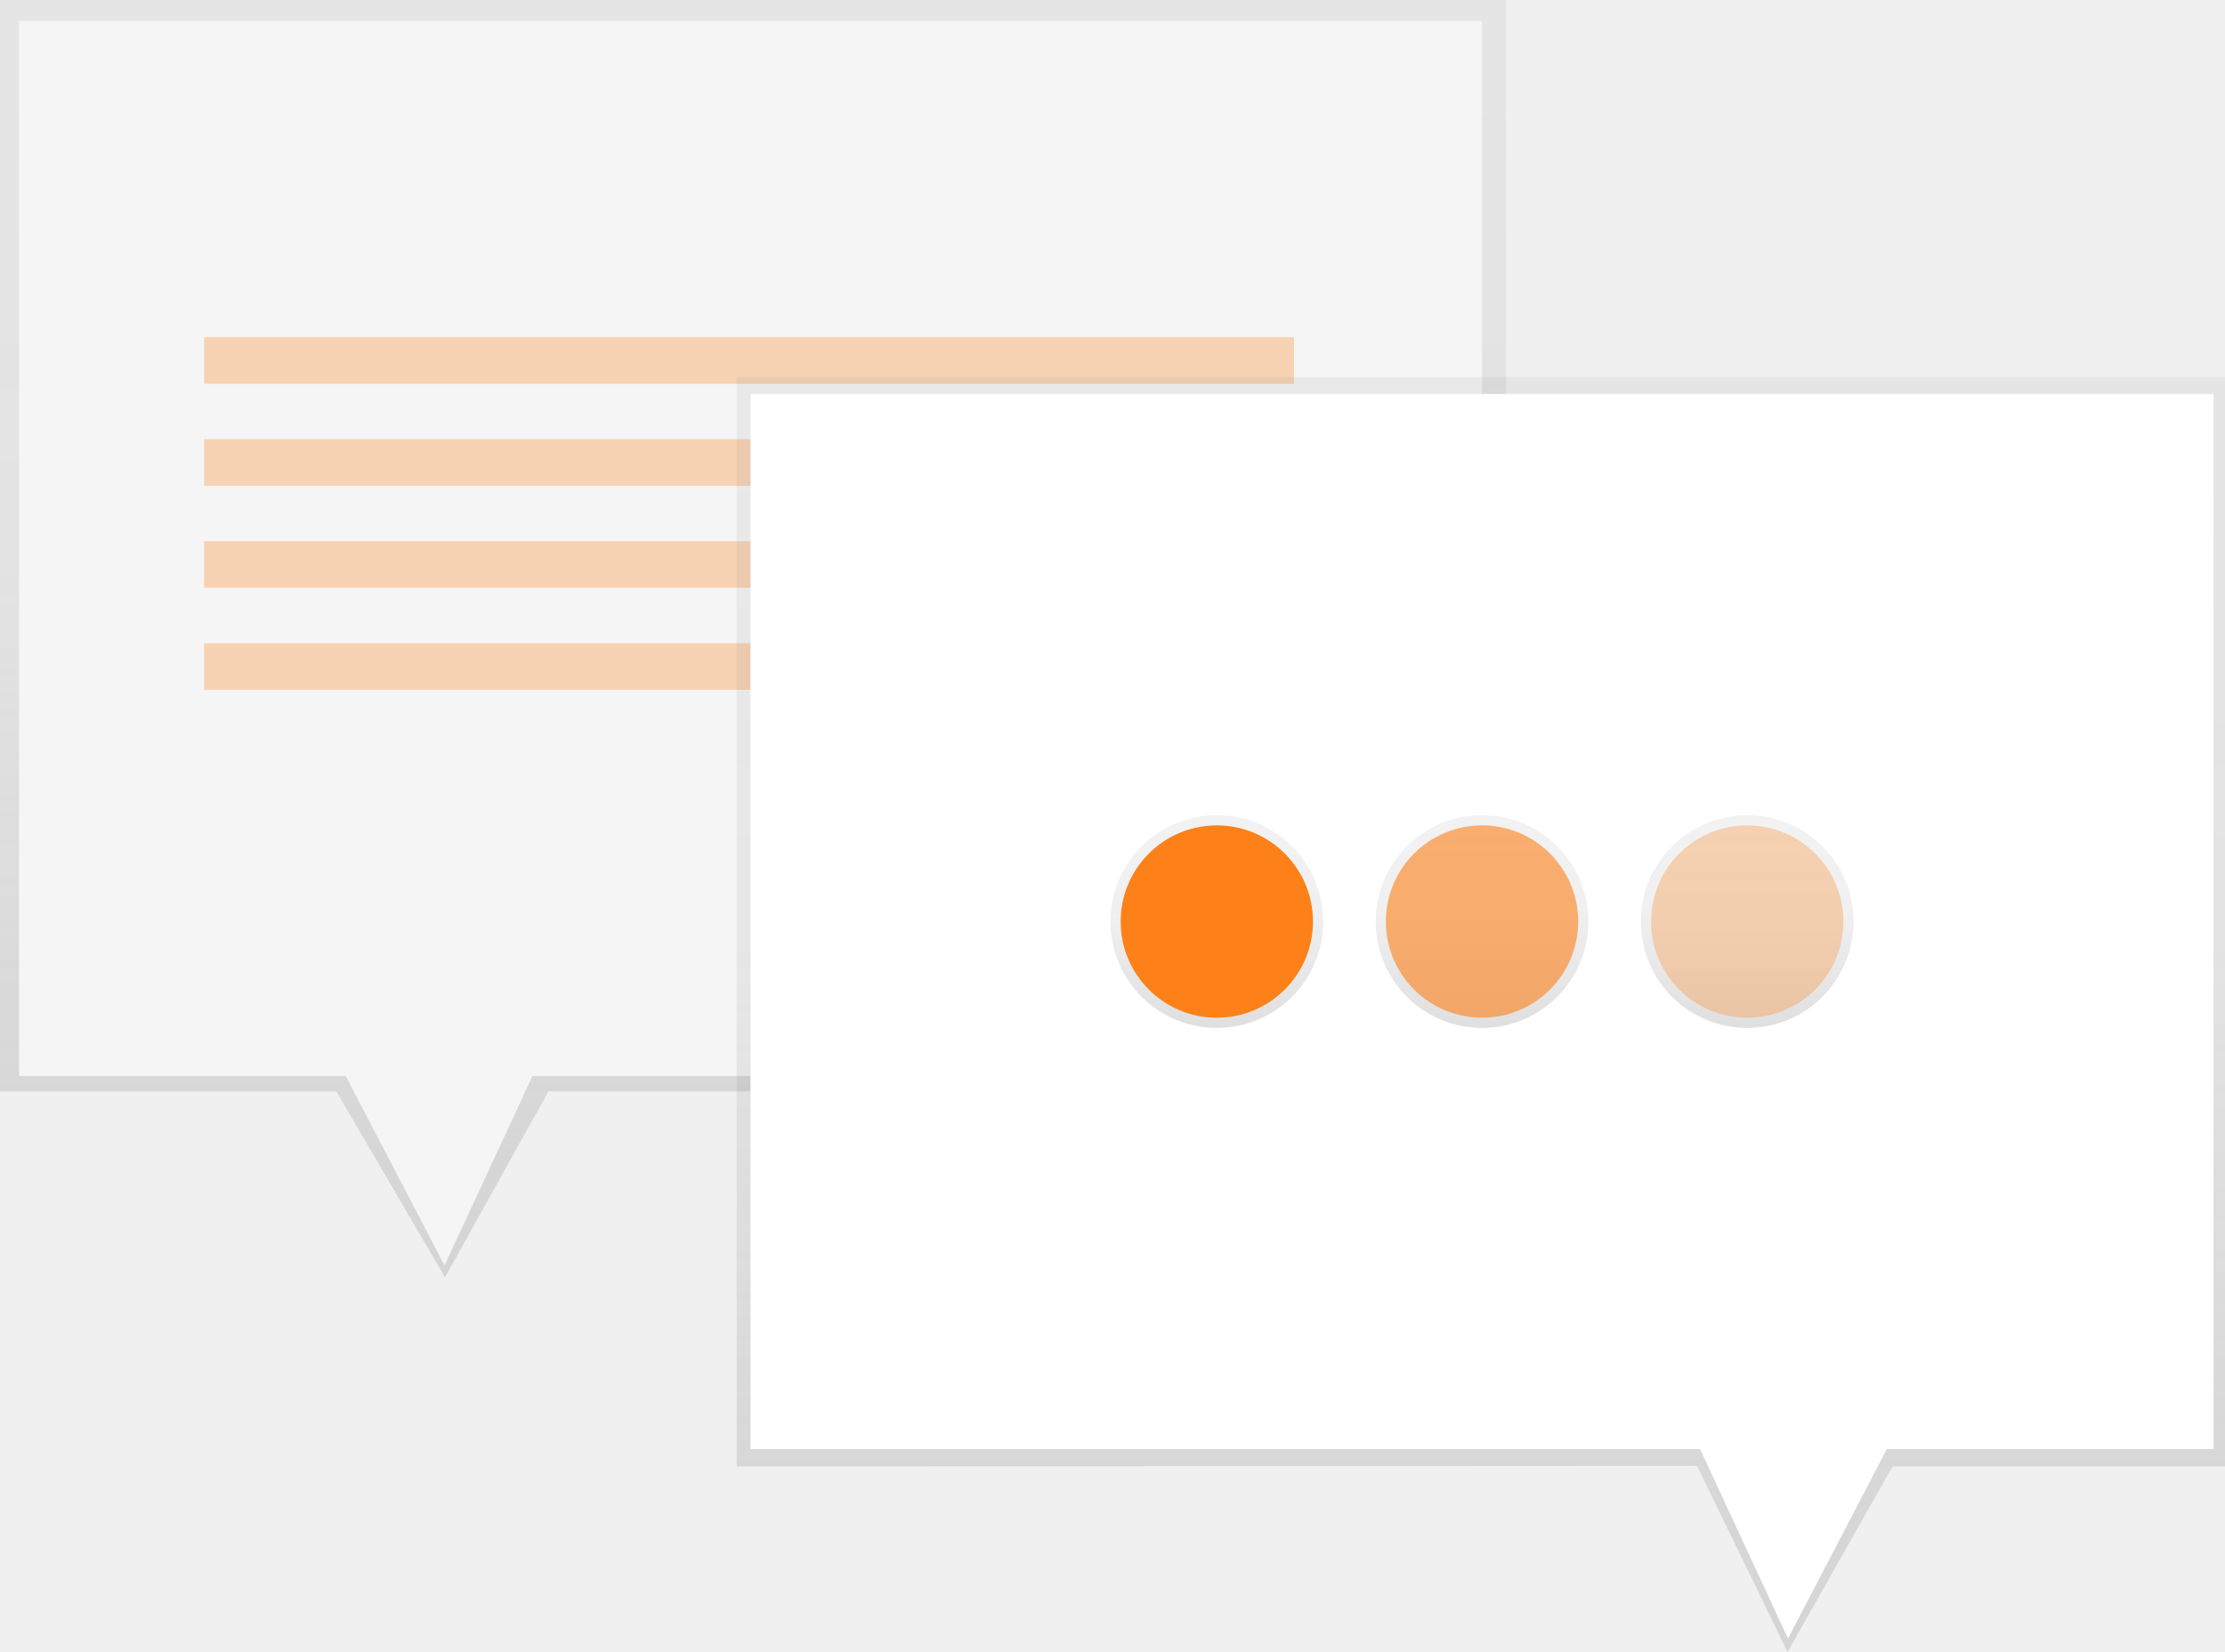
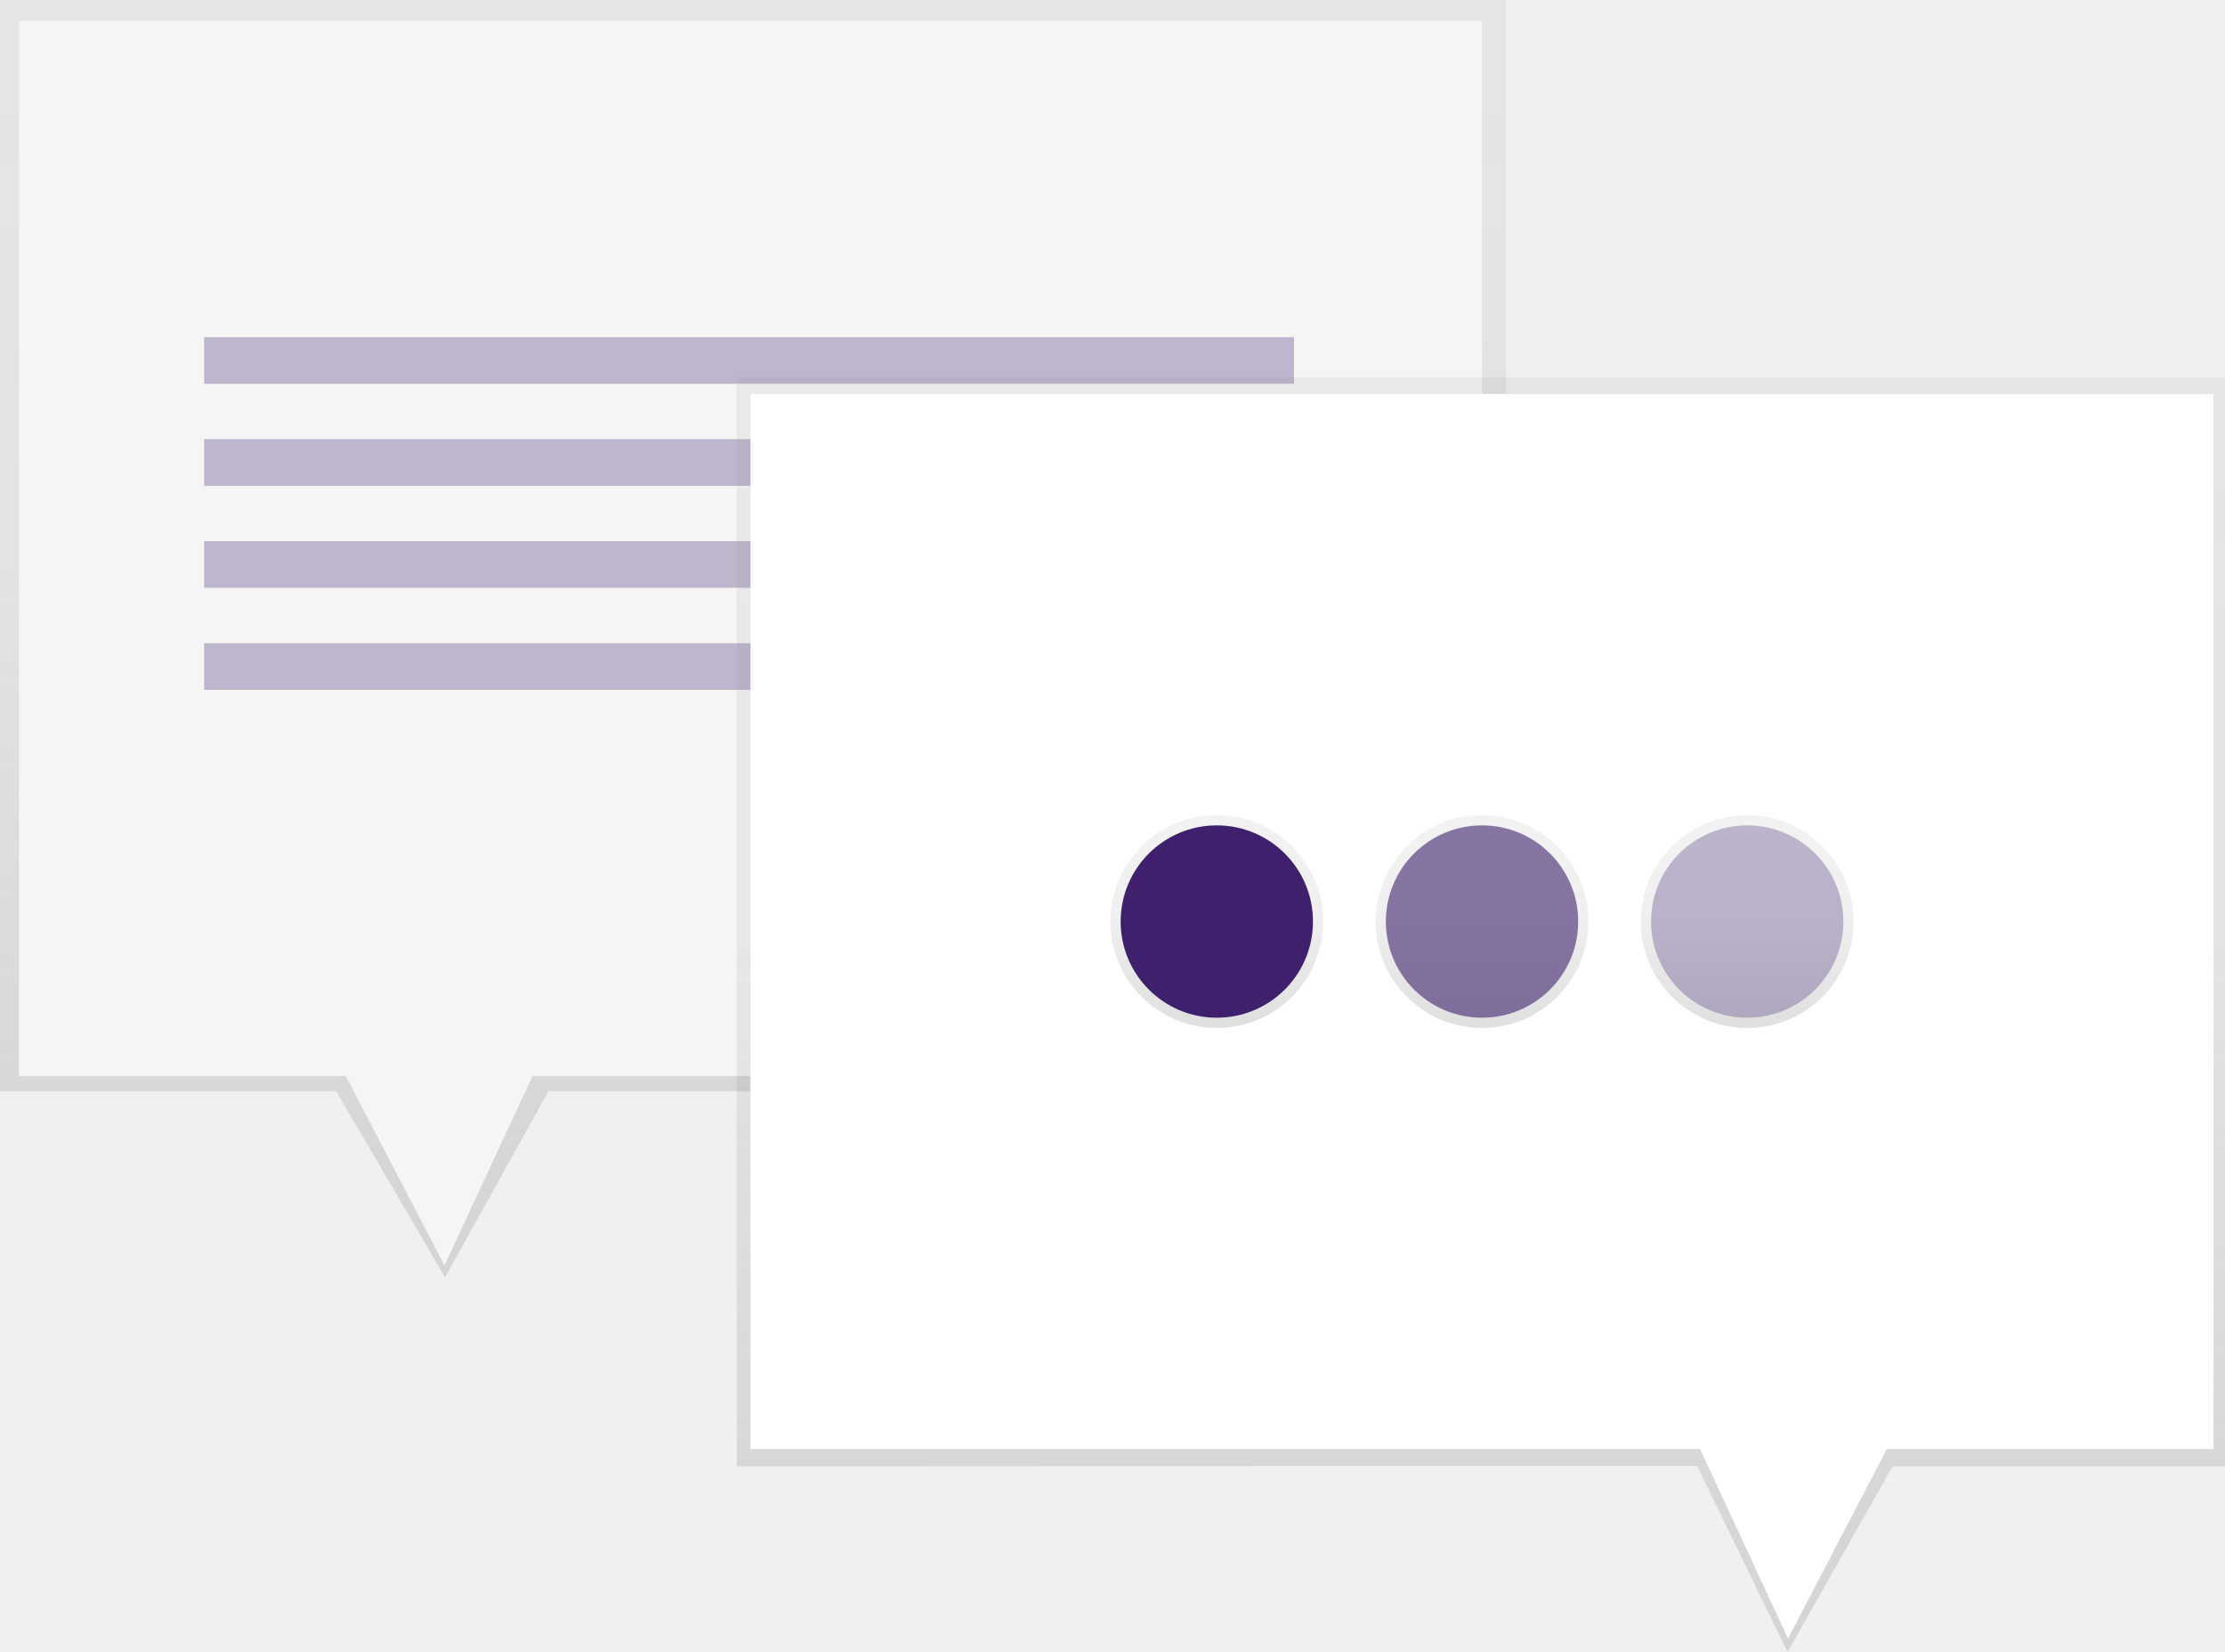
<svg xmlns="http://www.w3.org/2000/svg" xmlns:xlink="http://www.w3.org/1999/xlink" id="0d3bee8d-6283-4722-b2f5-6188c764ca3b" data-name="Layer 1" width="885" height="657" viewBox="0 0 885 657">
  <defs>
    <linearGradient id="e4e73d90-53f9-4a31-ac8c-cd2f87b1a869" x1="2330.5" y1="628" x2="2330.5" y2="120" gradientTransform="matrix(-1, 0, 0, 1, 2630, -120)" gradientUnits="userSpaceOnUse">
      <stop offset="0" stop-color="gray" stop-opacity="0.25" />
      <stop offset="0.54" stop-color="gray" stop-opacity="0.12" />
      <stop offset="1" stop-color="gray" stop-opacity="0.1" />
    </linearGradient>
    <linearGradient id="656a49b8-0e74-4269-923d-a5cb8c729e5a" x1="589" y1="657" x2="589" y2="150" gradientTransform="matrix(1, 0, 0, 1, 0, 0)" xlink:href="#e4e73d90-53f9-4a31-ac8c-cd2f87b1a869" />
    <linearGradient id="4ac03110-48b7-4c46-9a7b-750500b44d13" x1="483.99" y1="408.82" x2="483.99" y2="324.2" gradientTransform="matrix(1, 0, 0, 1, 0, 0)" xlink:href="#e4e73d90-53f9-4a31-ac8c-cd2f87b1a869" />
    <linearGradient id="659745b9-c7a7-4aa8-bbf0-7b73c169c514" x1="589.48" y1="408.82" x2="589.48" y2="324.2" gradientTransform="matrix(1, 0, 0, 1, 0, 0)" xlink:href="#e4e73d90-53f9-4a31-ac8c-cd2f87b1a869" />
    <linearGradient id="ee701dec-23cf-49d9-a833-d49e1cd62e17" x1="694.96" y1="408.82" x2="694.96" y2="324.2" gradientTransform="matrix(1, 0, 0, 1, 0, 0)" xlink:href="#e4e73d90-53f9-4a31-ac8c-cd2f87b1a869" />
  </defs>
  <polygon points="0 0 599 0 599 434.06 218.15 434.06 177 508 133.77 434.06 0 434.06 0 0" fill="url(#e4e73d90-53f9-4a31-ac8c-cd2f87b1a869)" />
  <polygon points="7.57 8.33 589.48 8.33 589.48 427.95 211.79 427.95 176.81 503.3 137.52 427.95 7.57 427.95 7.57 8.33" fill="#f5f5f5" />
-   <rect x="237.18" y="254.1" width="433.53" height="18.55" transform="translate(751.89 406.75) rotate(-180)" fill="#fd8118" opacity="0.3" />
-   <rect x="237.18" y="294.67" width="433.53" height="18.55" transform="translate(751.89 487.89) rotate(-180)" fill="#fd8118" opacity="0.3" />
-   <rect x="237.18" y="335.24" width="433.53" height="18.55" transform="translate(751.89 569.03) rotate(-180)" fill="#fd8118" opacity="0.3" />
-   <rect x="237.18" y="375.81" width="433.53" height="18.55" transform="translate(751.89 650.17) rotate(-180)" fill="#fd8118" opacity="0.3" />
+   <rect x="237.18" y="254.1" width="433.53" height="18.55" transform="translate(751.89 406.75) rotate(-180)" fill="#3e206d" opacity="0.3" />
+   <rect x="237.18" y="294.67" width="433.53" height="18.55" transform="translate(751.89 487.89) rotate(-180)" fill="#3e206d" opacity="0.3" />
+   <rect x="237.18" y="335.24" width="433.53" height="18.55" transform="translate(751.89 569.03) rotate(-180)" fill="#3e206d" opacity="0.3" />
+   <rect x="237.18" y="375.81" width="433.53" height="18.55" transform="translate(751.89 650.17) rotate(-180)" fill="#3e206d" opacity="0.3" />
  <polygon points="885 150 293 150 293 583.21 675 583 711 657 752.79 583.21 885 583.21 885 150" fill="url(#656a49b8-0e74-4269-923d-a5cb8c729e5a)" />
  <polygon points="880.43 156.7 298.52 156.7 298.52 576.32 676.21 576.32 711.19 651.67 750.48 576.32 880.43 576.32 880.43 156.7" fill="#fff" />
  <circle cx="483.99" cy="366.51" r="42.31" fill="url(#4ac03110-48b7-4c46-9a7b-750500b44d13)" />
  <circle cx="589.48" cy="366.51" r="42.31" fill="url(#659745b9-c7a7-4aa8-bbf0-7b73c169c514)" />
  <circle cx="694.96" cy="366.51" r="42.31" fill="url(#ee701dec-23cf-49d9-a833-d49e1cd62e17)" />
-   <circle cx="483.99" cy="366.51" r="38.25" fill="#fd8118" />
-   <circle cx="589.48" cy="366.51" r="38.25" fill="#fd8118" opacity="0.6" />
-   <circle cx="694.96" cy="366.51" r="38.25" fill="#fd8118" opacity="0.3" />
+   <circle cx="483.99" cy="366.51" r="38.25" fill="#3e206d" />
+   <circle cx="589.48" cy="366.51" r="38.25" fill="#3e206d" opacity="0.6" />
+   <circle cx="694.96" cy="366.51" r="38.25" fill="#3e206d" opacity="0.3" />
</svg>
